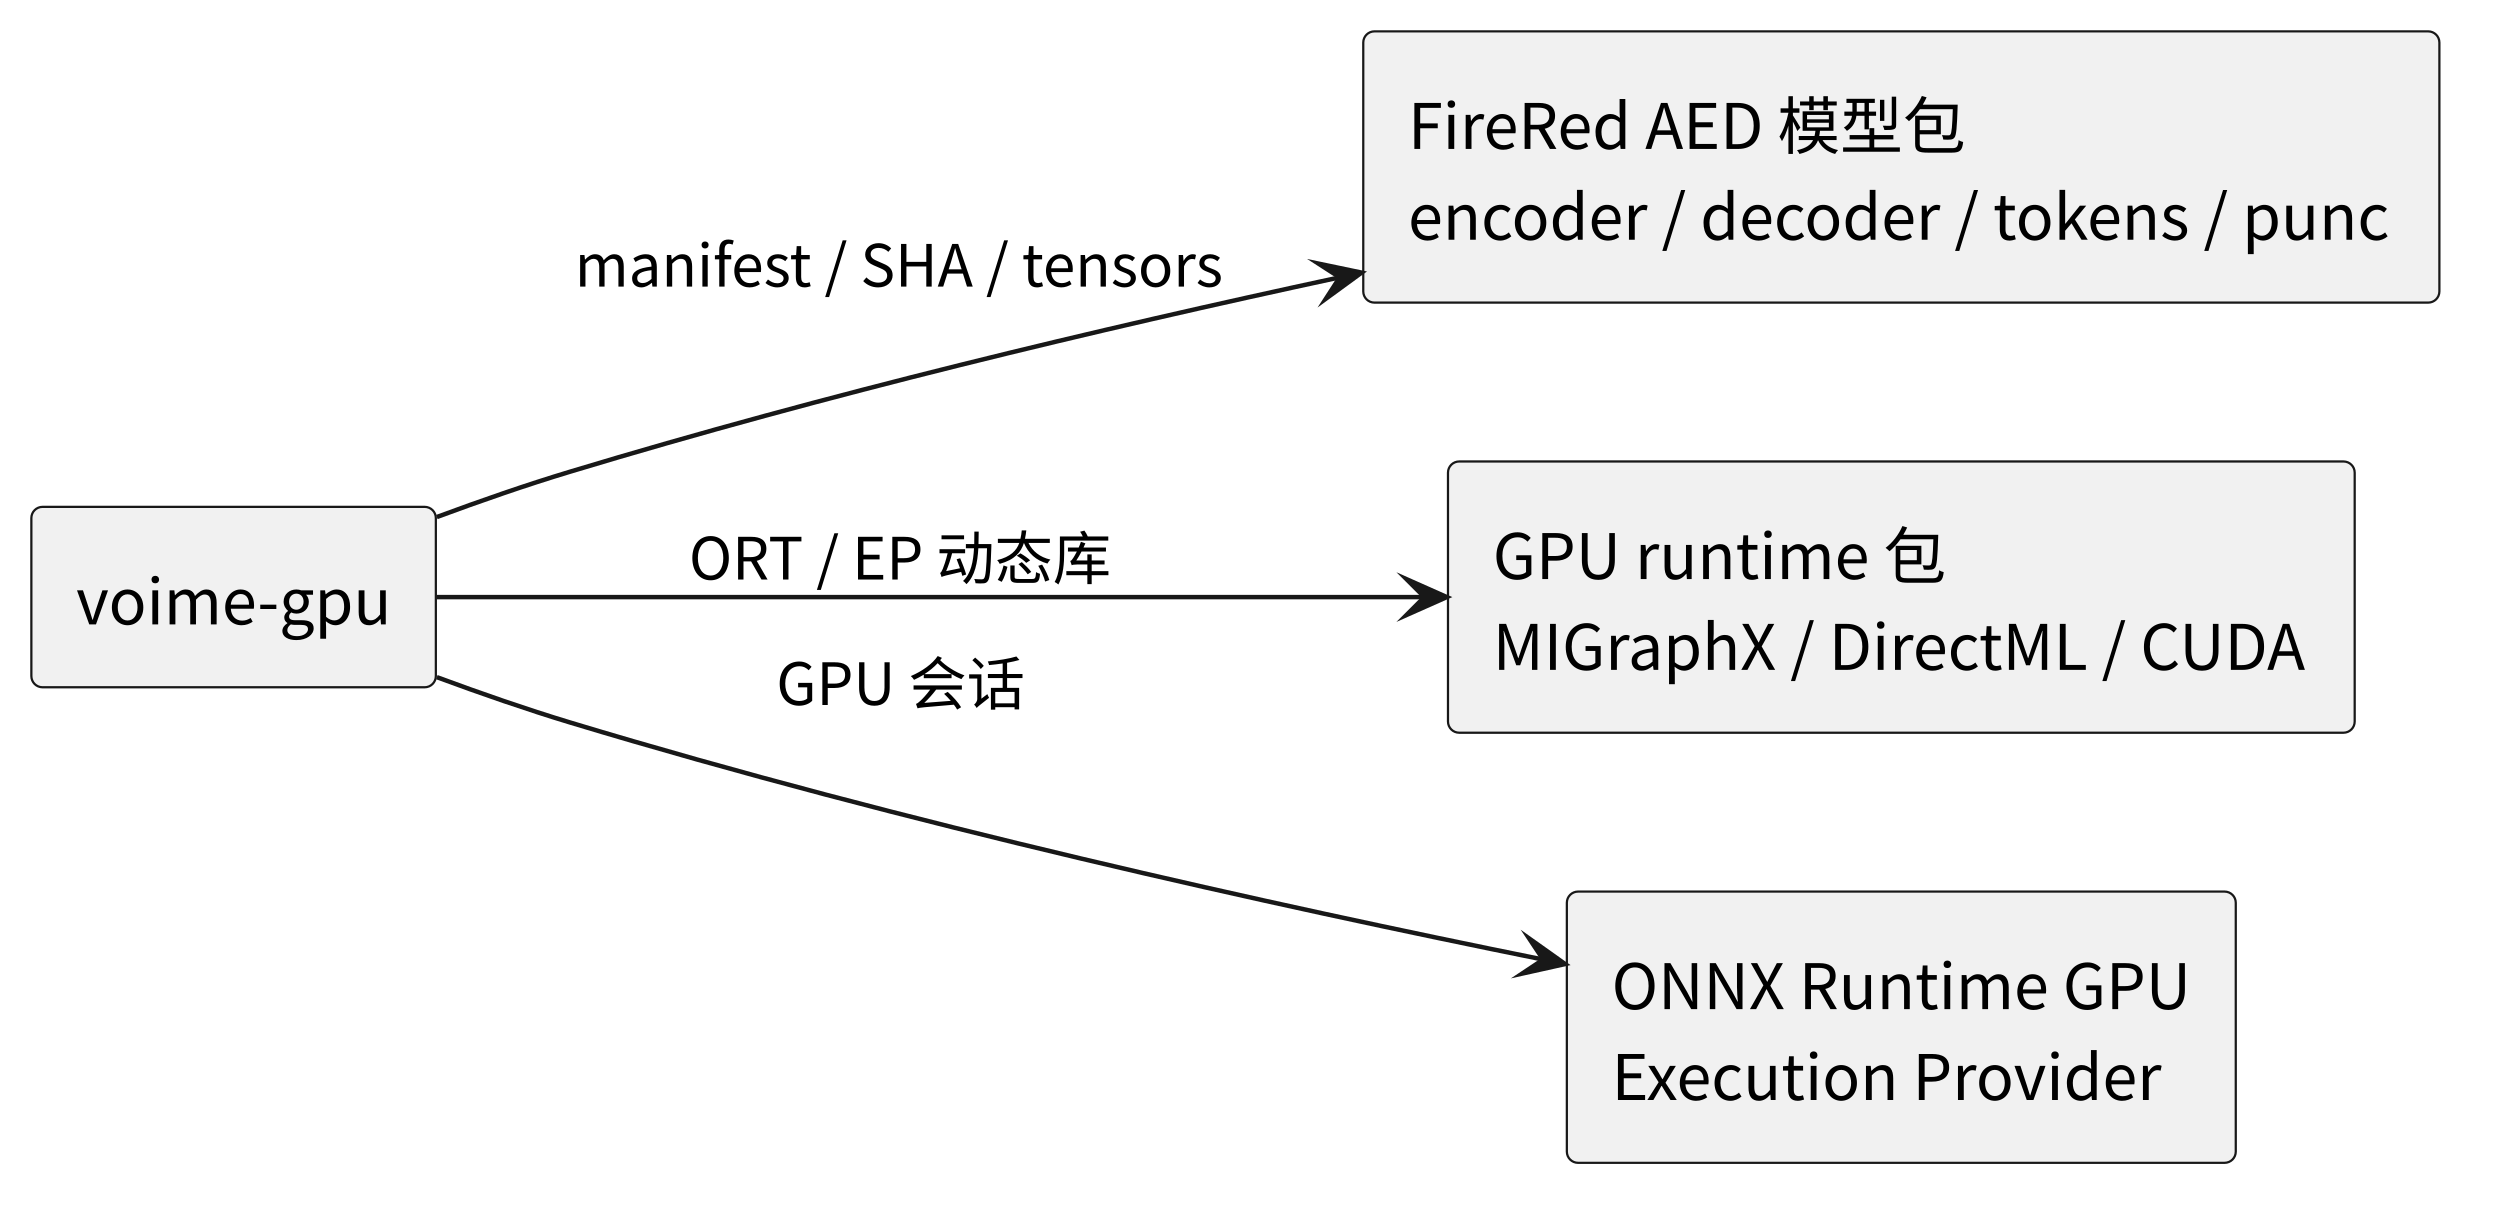
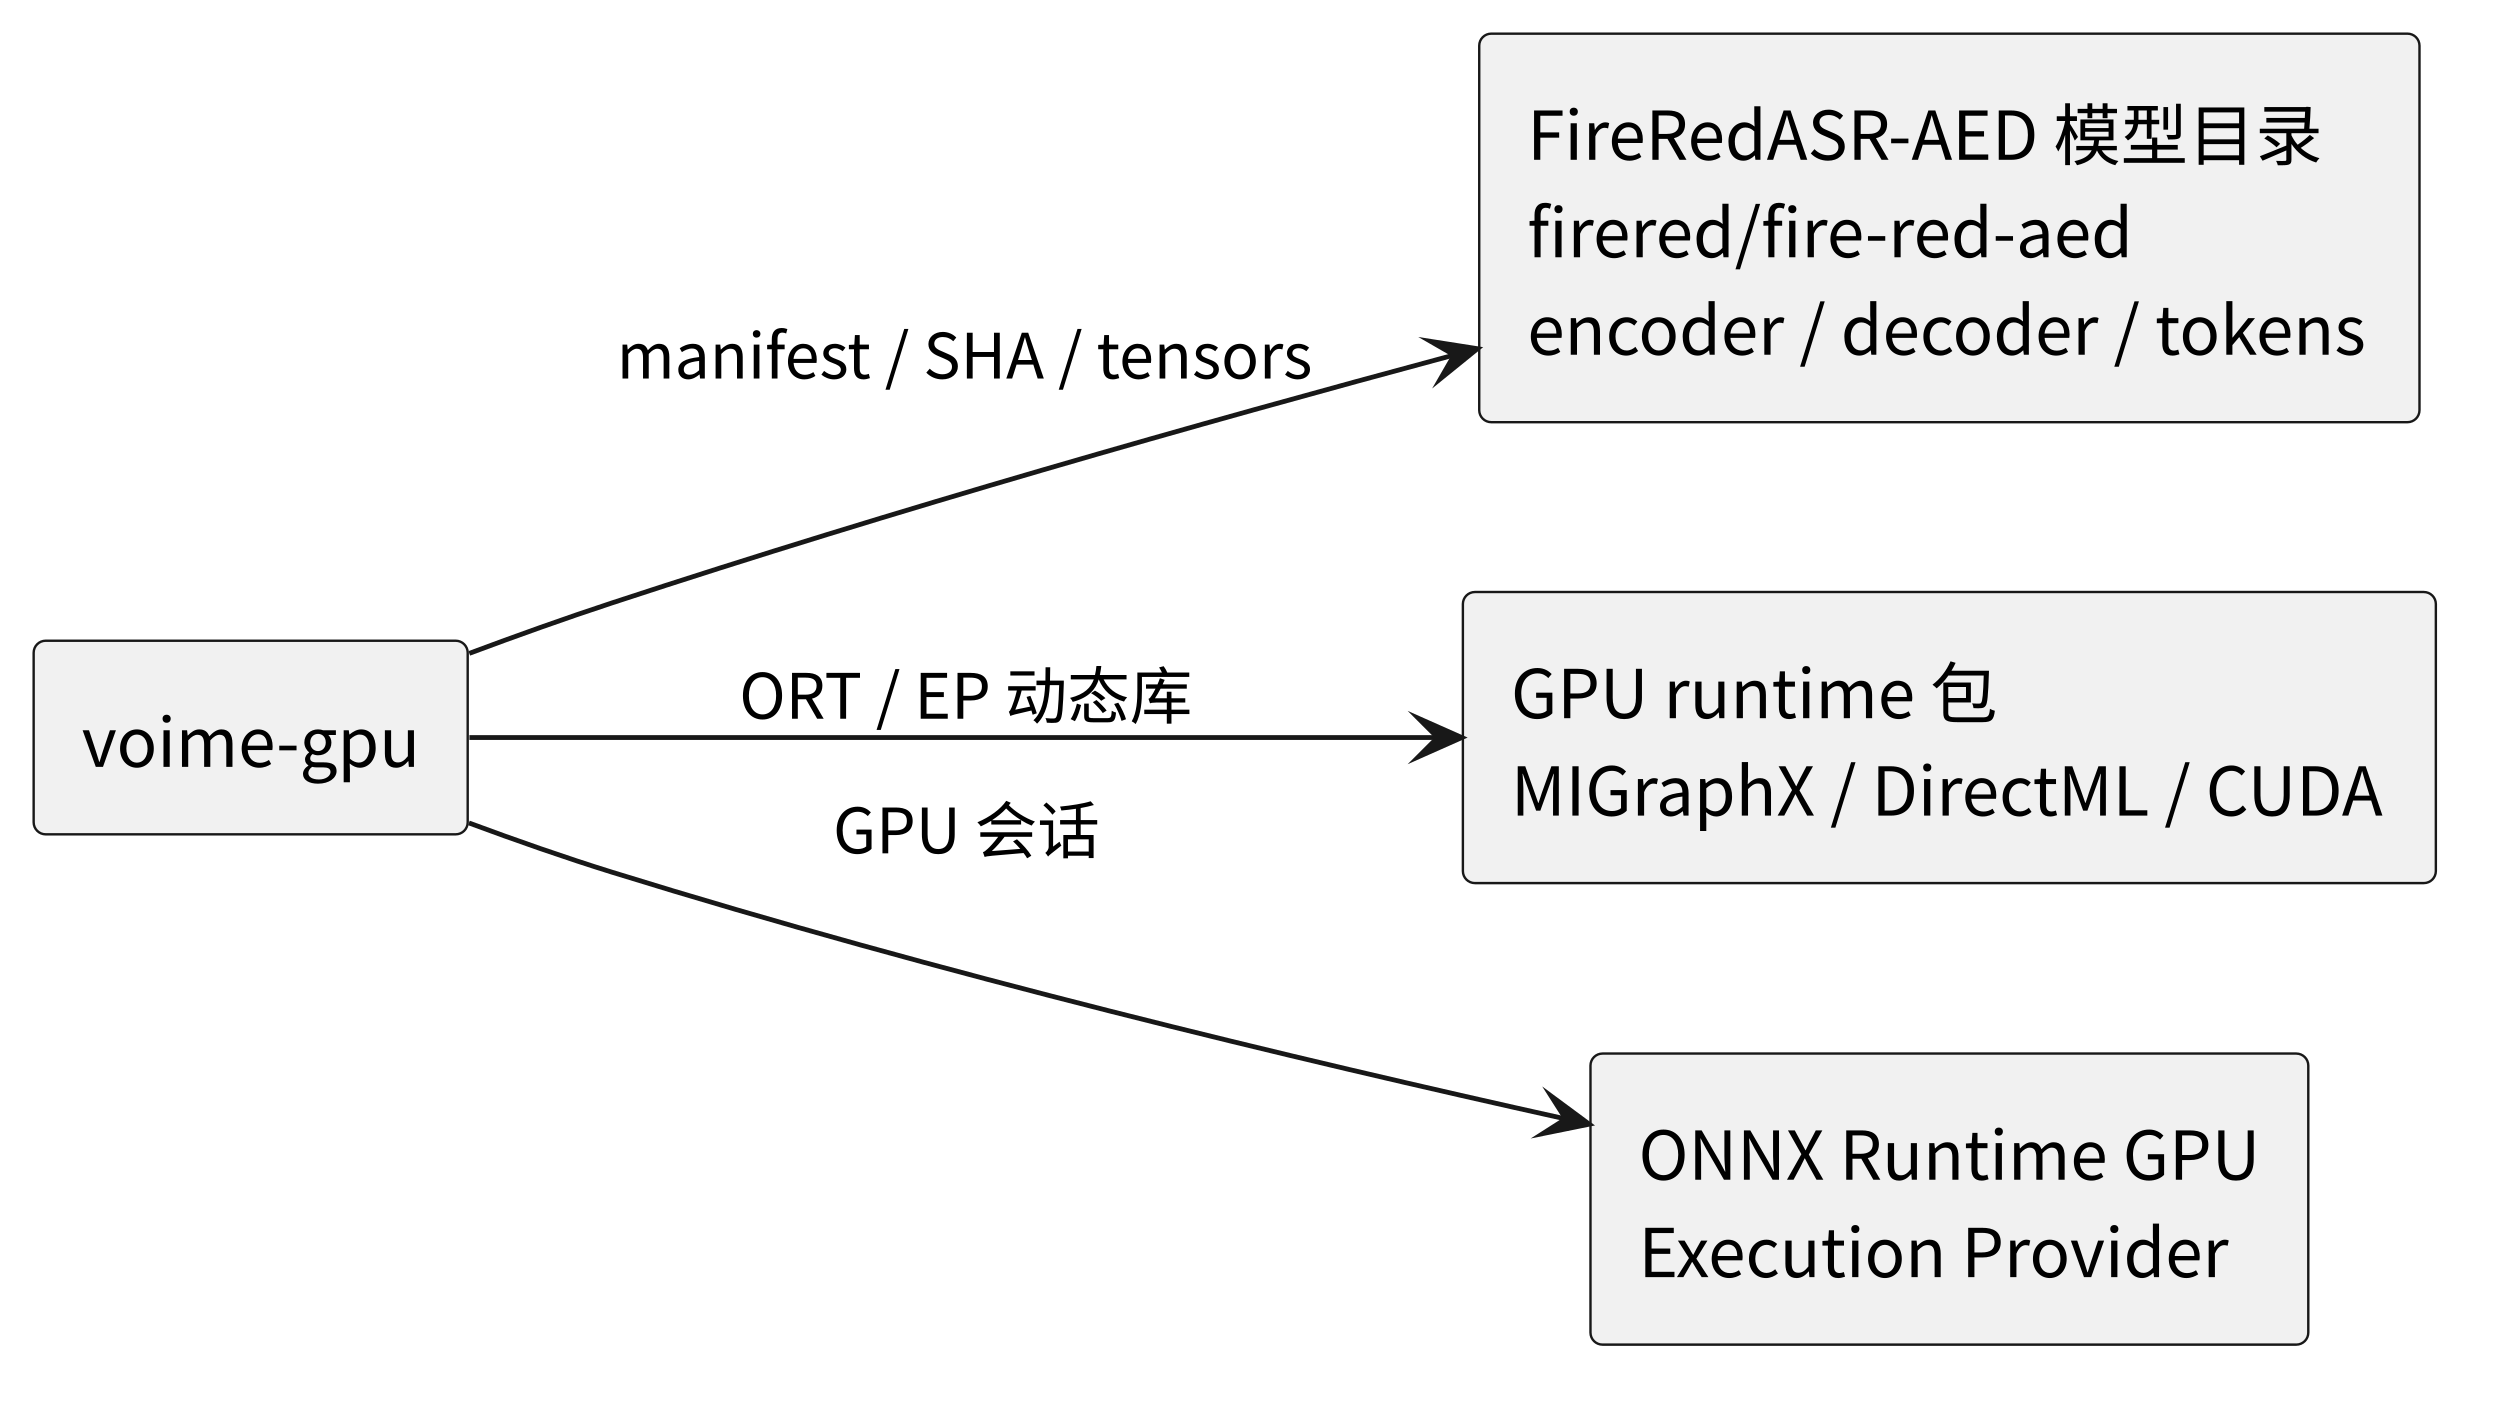
- <svg xmlns="http://www.w3.org/2000/svg" version="1.1" data-diagram-type="DESCRIPTION" style="width:558px;height:273px;background:#FFFFFF;" width="558px" height="273px" viewBox="0 0 558 273" zoomAndPan="magnify" preserveAspectRatio="none" contentStyleType="text/css">
+ <svg xmlns="http://www.w3.org/2000/svg" version="1.1" data-diagram-type="DESCRIPTION" style="width:520px;height:293px;background:#FFFFFF;" width="520px" height="293px" viewBox="0 0 520 293" zoomAndPan="magnify" preserveAspectRatio="none" contentStyleType="text/css">
  <defs />
  <g font-family="sans-serif" lengthAdjust="spacing">
    <g class="entity" data-qualified-name="Worker" id="ent0001" data-source-line="6">
-       <rect x="7" y="113.13" width="90.28" height="40.272" fill="#F1F1F1" style="stroke:#181818;stroke-width:0.5;" rx="2.5" ry="2.5" />
-       <text x="17" y="139.37" fill="#000" font-size="14" textLength="70.28" font-family="'Noto Sans CJK SC'">voime-gpu</text>
+       <rect x="7" y="133.27" width="90.28" height="40.272" fill="#F1F1F1" style="stroke:#181818;stroke-width:0.5;" rx="2.5" ry="2.5" />
+       <text x="17" y="159.51" fill="#000" font-size="14" textLength="70.28" font-family="'Noto Sans CJK SC'">voime-gpu</text>
    </g>
    <g class="entity" data-qualified-name="Model" id="ent0002" data-source-line="7">
-       <rect x="304.28" y="7" width="240.191" height="60.544" fill="#F1F1F1" style="stroke:#181818;stroke-width:0.5;" rx="2.5" ry="2.5" />
-       <text x="314.28" y="33.24" fill="#000" font-size="14" textLength="124.753" font-family="'Noto Sans CJK SC'">FireRed AED 模型包</text>
-       <text x="314.28" y="53.512" fill="#000" font-size="14" textLength="220.191" font-family="'Noto Sans CJK SC'">encoder / decoder / tokens / punc</text>
+       <rect x="307.68" y="7" width="195.573" height="80.816" fill="#F1F1F1" style="stroke:#181818;stroke-width:0.5;" rx="2.5" ry="2.5" />
+       <text x="317.68" y="33.24" fill="#000" font-size="14" textLength="166.221" font-family="'Noto Sans CJK SC'">FireRedASR-AED 模型目录</text>
+       <text x="317.68" y="53.512" fill="#000" font-size="14" textLength="126.434" font-family="'Noto Sans CJK SC'">firered/fire-red-aed</text>
+       <text x="317.68" y="73.784" fill="#000" font-size="14" textLength="175.573" font-family="'Noto Sans CJK SC'">encoder / decoder / tokens</text>
    </g>
    <g class="entity" data-qualified-name="Runtime" id="ent0003" data-source-line="8">
-       <rect x="323.19" y="103" width="202.377" height="60.544" fill="#F1F1F1" style="stroke:#181818;stroke-width:0.5;" rx="2.5" ry="2.5" />
-       <text x="333.19" y="129.24" fill="#000" font-size="14" textLength="101.192" font-family="'Noto Sans CJK SC'">GPU runtime 包</text>
-       <text x="333.19" y="149.512" fill="#000" font-size="14" textLength="182.377" font-family="'Noto Sans CJK SC'">MIGraphX / DirectML / CUDA</text>
+       <rect x="304.28" y="123.14" width="202.377" height="60.544" fill="#F1F1F1" style="stroke:#181818;stroke-width:0.5;" rx="2.5" ry="2.5" />
+       <text x="314.28" y="149.38" fill="#000" font-size="14" textLength="101.192" font-family="'Noto Sans CJK SC'">GPU runtime 包</text>
+       <text x="314.28" y="169.652" fill="#000" font-size="14" textLength="182.377" font-family="'Noto Sans CJK SC'">MIGraphX / DirectML / CUDA</text>
    </g>
    <g class="entity" data-qualified-name="Ort" id="ent0004" data-source-line="9">
-       <rect x="349.72" y="199" width="149.304" height="60.544" fill="#F1F1F1" style="stroke:#181818;stroke-width:0.5;" rx="2.5" ry="2.5" />
-       <text x="359.72" y="225.24" fill="#000" font-size="14" textLength="129.304" font-family="'Noto Sans CJK SC'">ONNX Runtime GPU</text>
-       <text x="359.72" y="245.512" fill="#000" font-size="14" textLength="123.69" font-family="'Noto Sans CJK SC'">Execution Provider</text>
+       <rect x="330.82" y="219.14" width="149.304" height="60.544" fill="#F1F1F1" style="stroke:#181818;stroke-width:0.5;" rx="2.5" ry="2.5" />
+       <text x="340.82" y="245.38" fill="#000" font-size="14" textLength="129.304" font-family="'Noto Sans CJK SC'">ONNX Runtime GPU</text>
+       <text x="340.82" y="265.652" fill="#000" font-size="14" textLength="123.69" font-family="'Noto Sans CJK SC'">Execution Provider</text>
    </g>
    <g class="link" data-entity-1="ent0001" data-entity-2="ent0002" id="lnk5" data-source-line="11" data-link-type="dependency">
-       <path d="M97.5,115.4 C107.23,111.79 117.53,108.21 127.28,105.27 C184.71,87.92 244.672,73.613 299.022,61.903" style="stroke:#181818;stroke-width:1;" fill="none" id="Worker-to-Model" />
-       <polygon points="303.91,60.85,294.269,58.835,299.022,61.903,295.954,66.656,303.91,60.85" fill="#181818" style="stroke:#181818;stroke-width:1;stroke-linejoin:miter;stroke-miterlimit:10;" />
-       <text x="128.28" y="63.98" fill="#000" font-size="13" textLength="145.353" font-family="'Noto Sans CJK SC'">manifest / SHA / tensors</text>
+       <path d="M97.61,135.9 C107.33,132.27 117.61,128.59 127.28,125.41 C186.52,105.93 249.022,88.209 302.482,73.829" style="stroke:#181818;stroke-width:1;" fill="none" id="Worker-to-Model" />
+       <polygon points="307.31,72.53,297.58,71.005,302.482,73.829,299.658,78.73,307.31,72.53" fill="#181818" style="stroke:#181818;stroke-width:1;stroke-linejoin:miter;stroke-miterlimit:10;" />
+       <text x="128.28" y="78.74" fill="#000" font-size="13" textLength="145.353" font-family="'Noto Sans CJK SC'">manifest / SHA / tensors</text>
    </g>
    <g class="link" data-entity-1="ent0001" data-entity-2="ent0003" id="lnk6" data-source-line="12" data-link-type="dependency">
-       <path d="M97.43,133.27 C152.81,133.27 244.26,133.27 317.93,133.27" style="stroke:#181818;stroke-width:1;" fill="none" id="Worker-to-Runtime" />
-       <polygon points="322.93,133.27,313.93,129.27,317.93,133.27,313.93,137.27,322.93,133.27" fill="#181818" style="stroke:#181818;stroke-width:1;stroke-linejoin:miter;stroke-miterlimit:10;" />
-       <text x="153.78" y="129.35" fill="#000" font-size="13" textLength="94.406" font-family="'Noto Sans CJK SC'">ORT / EP 动态库</text>
+       <path d="M97.64,153.41 C149.24,153.41 230.94,153.41 299.04,153.41" style="stroke:#181818;stroke-width:1;" fill="none" id="Worker-to-Runtime" />
+       <polygon points="304.04,153.41,295.04,149.41,299.04,153.41,295.04,157.41,304.04,153.41" fill="#181818" style="stroke:#181818;stroke-width:1;stroke-linejoin:miter;stroke-miterlimit:10;" />
+       <text x="153.78" y="149.49" fill="#000" font-size="13" textLength="94.406" font-family="'Noto Sans CJK SC'">ORT / EP 动态库</text>
    </g>
    <g class="link" data-entity-1="ent0001" data-entity-2="ent0004" id="lnk7" data-source-line="13" data-link-type="dependency">
-       <path d="M97.5,151.14 C107.23,154.74 117.53,158.32 127.28,161.27 C201.88,183.81 284.099,201.99 344.439,214.18" style="stroke:#181818;stroke-width:1;" fill="none" id="Worker-to-Ort" />
-       <polygon points="349.34,215.17,341.31,209.467,344.439,214.18,339.726,217.309,349.34,215.17" fill="#181818" style="stroke:#181818;stroke-width:1;stroke-linejoin:miter;stroke-miterlimit:10;" />
-       <text x="173.28" y="157.35" fill="#000" font-size="13" textLength="55.471" font-family="'Noto Sans CJK SC'">GPU 会话</text>
+       <path d="M97.53,171.17 C107.26,174.78 117.56,178.39 127.28,181.41 C195.31,202.51 269.459,220.277 325.679,232.747" style="stroke:#181818;stroke-width:1;" fill="none" id="Worker-to-Ort" />
+       <polygon points="330.56,233.83,322.64,227.976,325.679,232.747,320.907,235.786,330.56,233.83" fill="#181818" style="stroke:#181818;stroke-width:1;stroke-linejoin:miter;stroke-miterlimit:10;" />
+       <text x="173.28" y="177.49" fill="#000" font-size="13" textLength="55.471" font-family="'Noto Sans CJK SC'">GPU 会话</text>
    </g>
  </g>
</svg>
